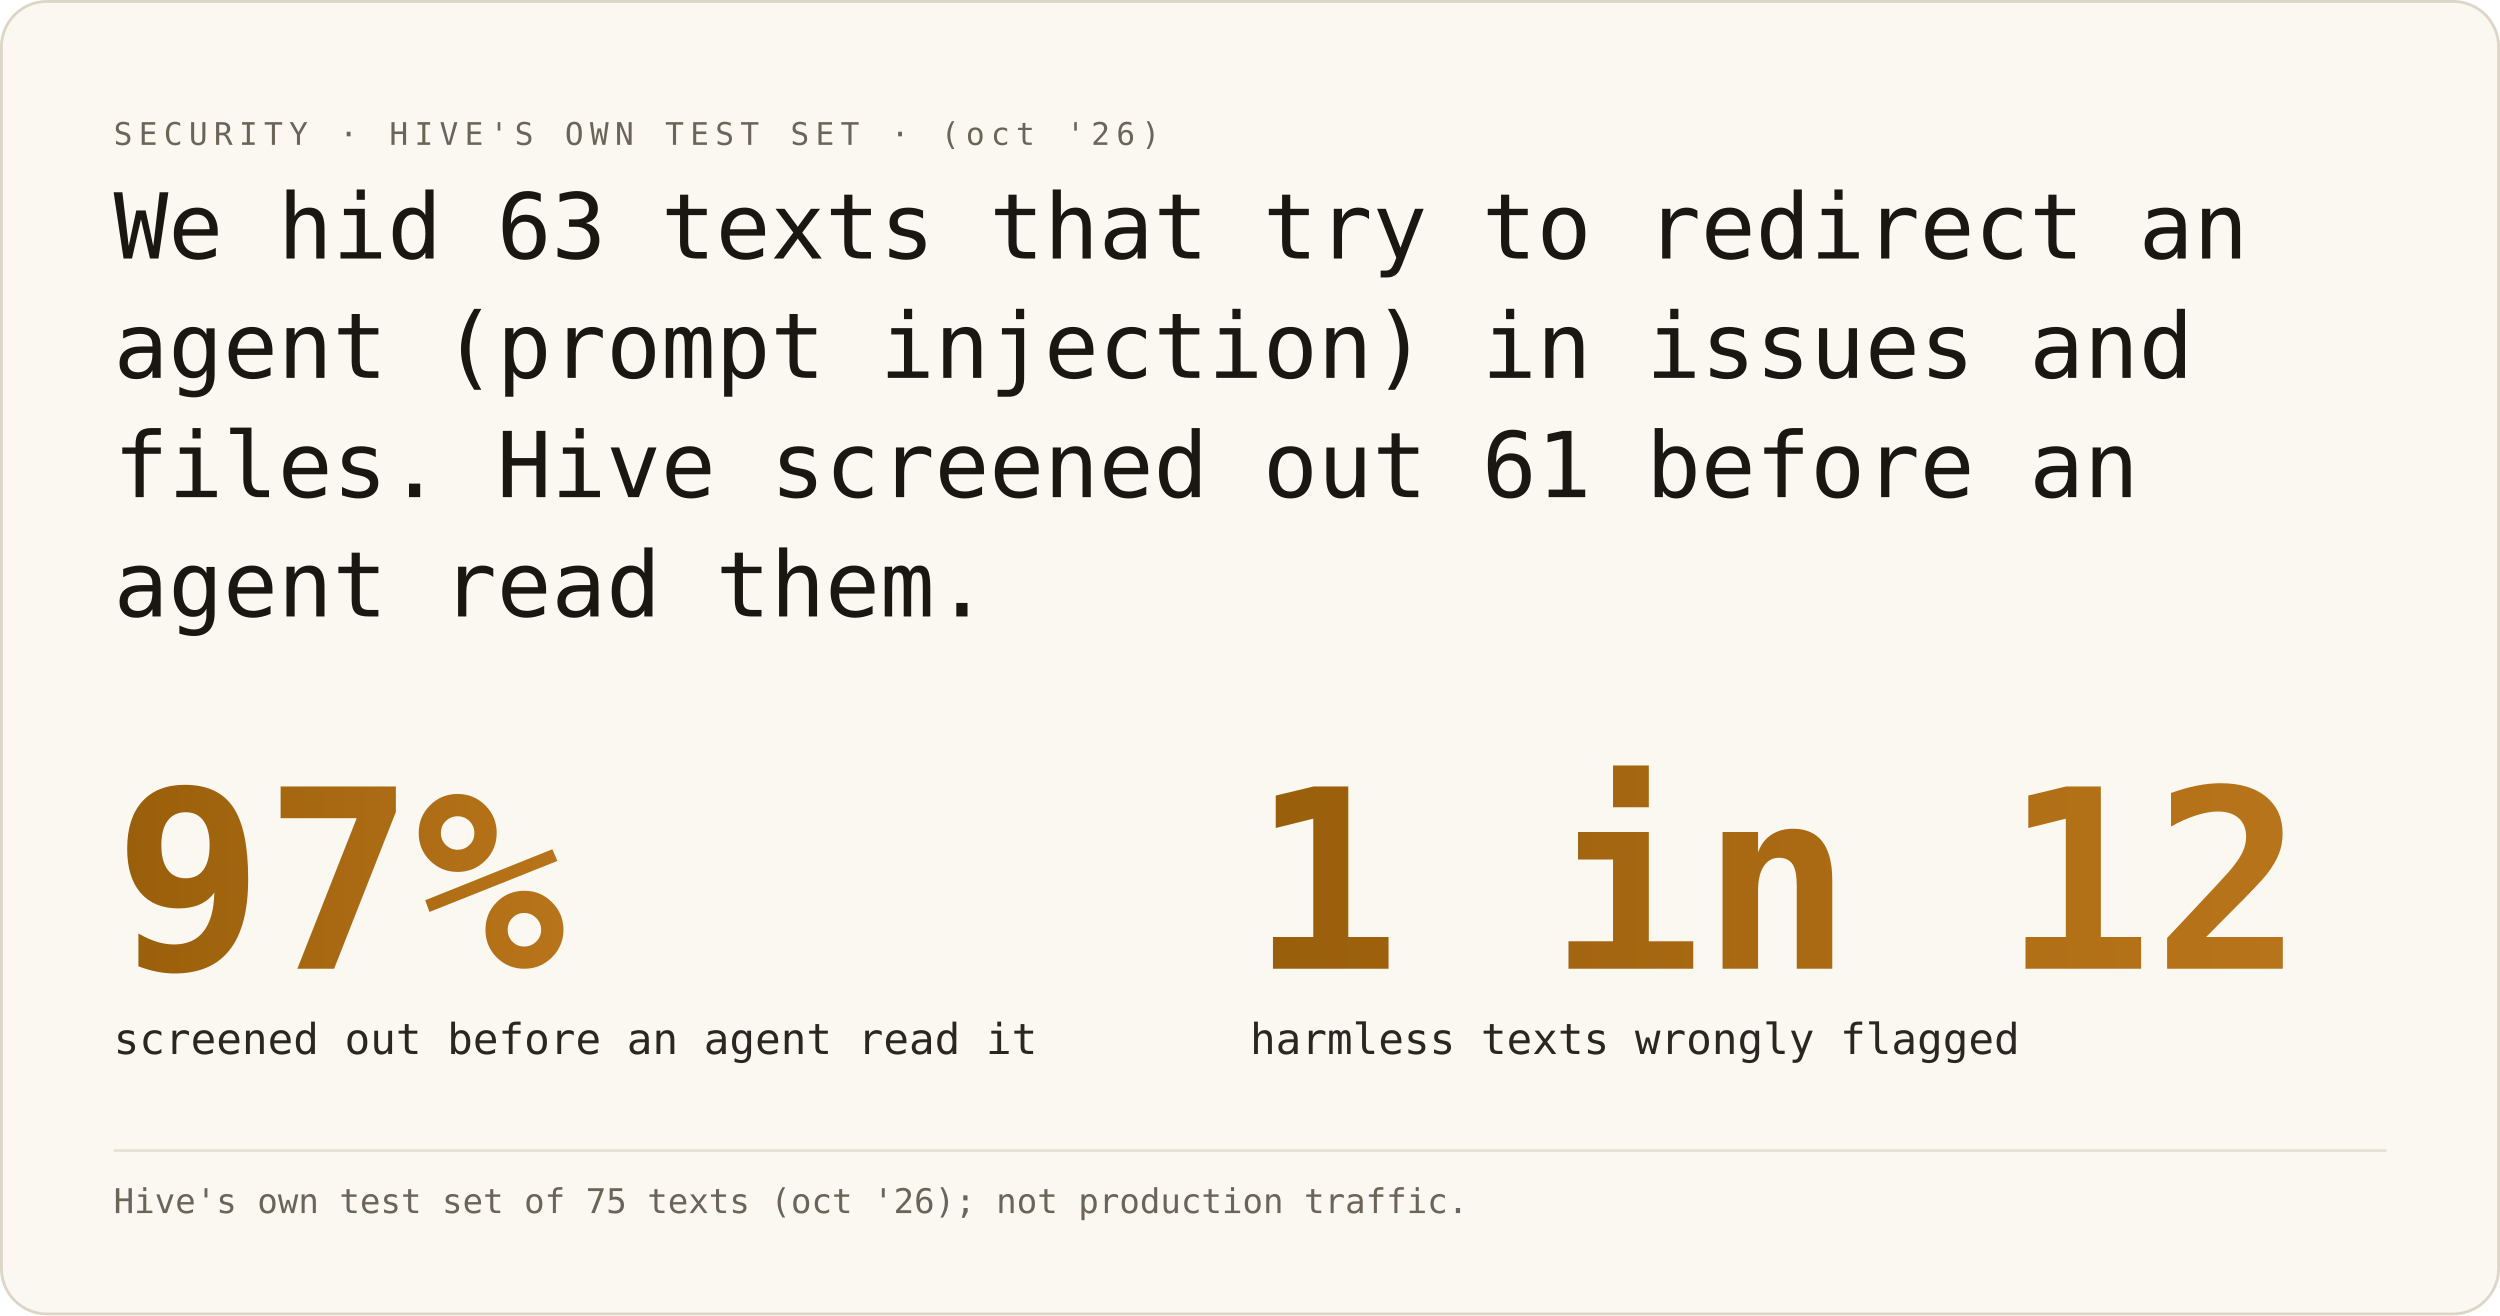
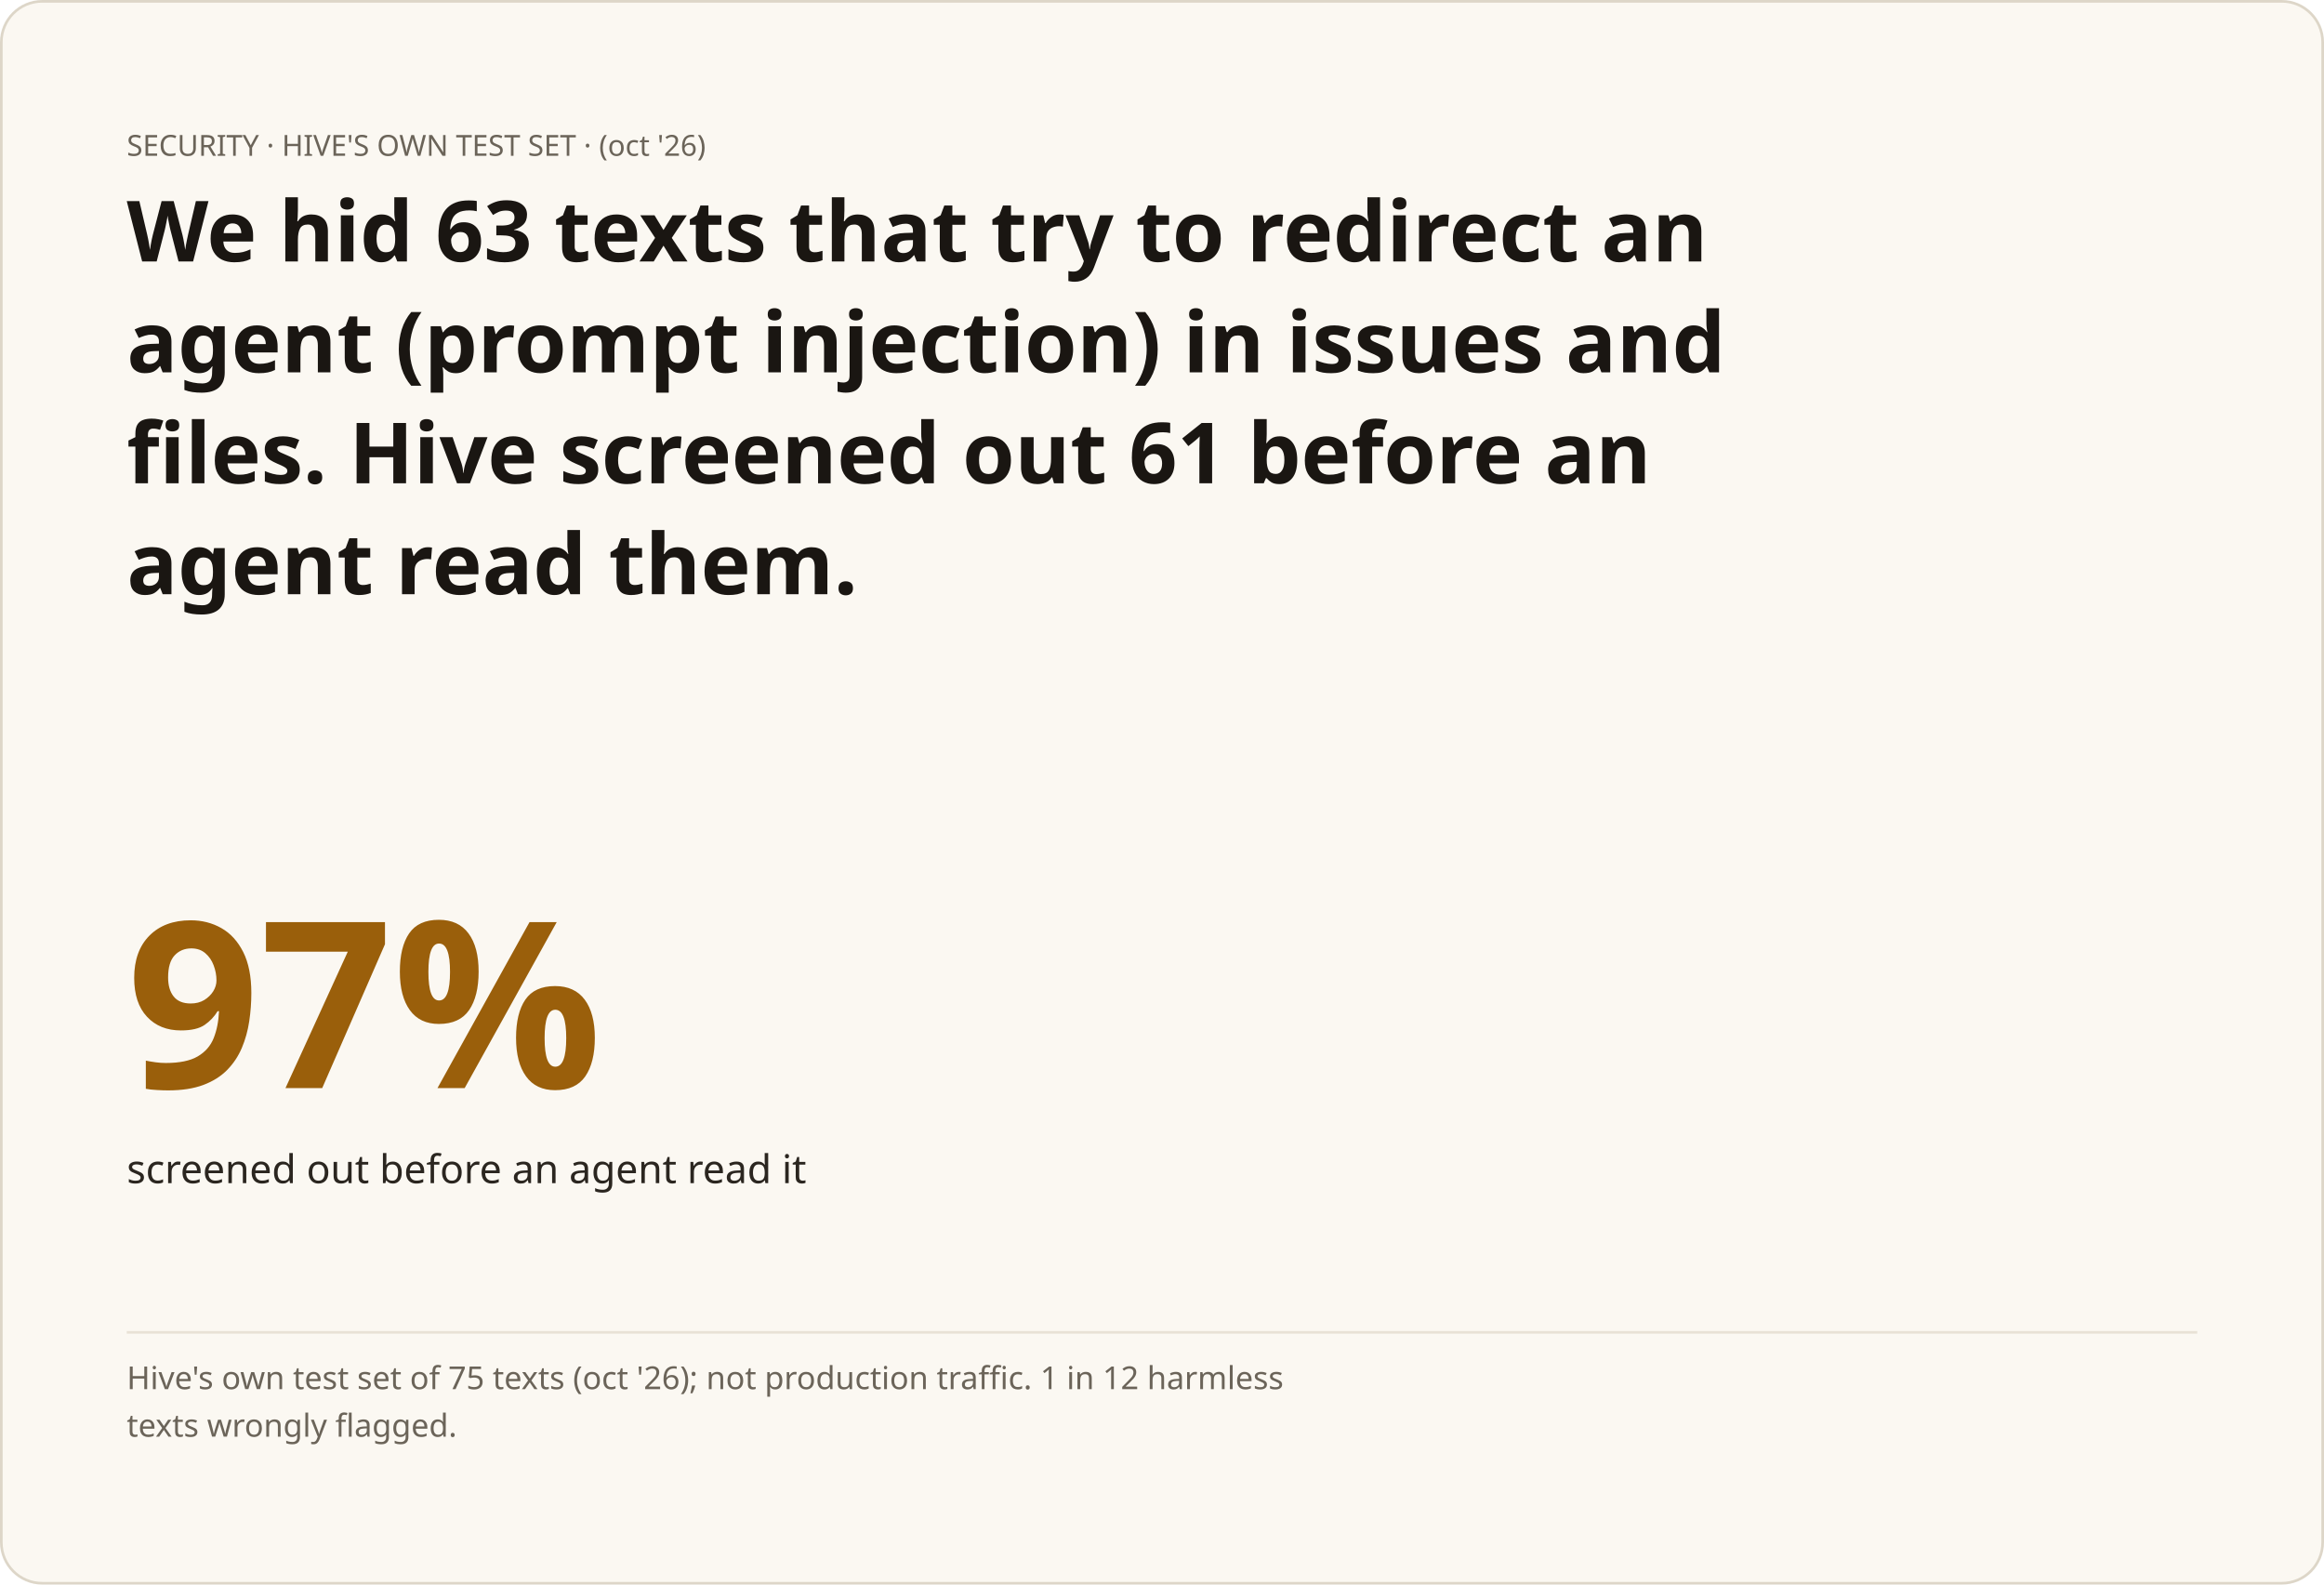
- <svg xmlns="http://www.w3.org/2000/svg" width="1760" height="926" viewBox="0 0 880 463" role="img" aria-label="97% of planted text that tries to redirect an agent (prompt injection) was screened out before an agent read it, with 1 false alarm in 12 harmless texts" font-family="'IBM Plex Mono', 'JetBrains Mono', ui-monospace, SFMono-Regular, Menlo, Consolas, monospace">
-   <defs>
-     <linearGradient id="amber" x1="0" y1="0" x2="1" y2="0">
-       <stop offset="0" stop-color="#9a5f0b" />
-       <stop offset="1" stop-color="#b8741a" />
-     </linearGradient>
-     <filter id="glow" x="-20%" y="-40%" width="140%" height="180%">
-       <feGaussianBlur stdDeviation="5" />
-     </filter>
-   </defs>
-   <rect x="0.5" y="0.5" width="879" height="462" rx="16" fill="#fbf8f2" stroke="#ddd6c8" />
-   <text x="40" y="51" fill="#6b6459" font-size="11" font-weight="500" letter-spacing="2.2">SECURITY · HIVE'S OWN TEST SET · (oct '26)</text>
-   <text x="40" y="91" fill="#1a1612" font-size="32">We hid 63 texts that try to redirect an</text>
-   <text x="40" y="133" fill="#1a1612" font-size="32">agent (prompt injection) in issues and</text>
-   <text x="40" y="175" fill="#1a1612" font-size="32">files. Hive screened out 61 before an</text>
-   <text x="40" y="217" fill="#1a1612" font-size="32">agent read them.</text>
-   <text x="40" y="341" fill="url(#amber)" font-size="88" font-weight="700">97%</text>
-   <text x="40" y="371" fill="#2b2620" font-size="15">screened out before an agent read it</text>
-   <text x="440" y="341" fill="url(#amber)" font-size="88" font-weight="700">1 in 12</text>
-   <text x="440" y="371" fill="#2b2620" font-size="15">harmless texts wrongly flagged</text>
-   <line x1="40" y1="405" x2="840" y2="405" stroke="#e8e2d6" />
-   <text x="40" y="427" fill="#6b6459" font-size="12">Hive's own test set of 75 texts (oct '26); not production traffic.</text>
+ <svg xmlns="http://www.w3.org/2000/svg" width="1760" height="1200" viewBox="0 0 880 600" role="img" aria-label="97% of planted text that tries to redirect an agent (prompt injection) was screened out before an agent read it, with 1 false alarm in 12 harmless texts" font-family="IBM Plex Mono">
+   <rect x="0" y="0" width="880" height="600" rx="16" fill="#ddd6c8" />
+   <rect x="1" y="1" width="878" height="598" rx="15" fill="#fbf8f2" />
+   <text x="48" y="59" fill="#6b6459" font-size="11">SECURITY · HIVE'S OWN TEST SET · (oct '26)</text>
+   <text x="48" y="99" fill="#1a1612" font-size="32" font-weight="700">We hid 63 texts that try to redirect an</text>
+   <text x="48" y="141" fill="#1a1612" font-size="32" font-weight="700">agent (prompt injection) in issues and</text>
+   <text x="48" y="183" fill="#1a1612" font-size="32" font-weight="700">files. Hive screened out 61 before an</text>
+   <text x="48" y="225" fill="#1a1612" font-size="32" font-weight="700">agent read them.</text>
+   <text x="48" y="412" fill="#9a5f0b" font-size="88" font-weight="700">97%</text>
+   <text x="48" y="448" fill="#2b2620" font-size="15">screened out before an agent read it</text>
+   <rect x="48" y="504" width="784" height="1" rx="0" fill="#e8e2d6" />
+   <text x="48" y="526" fill="#6b6459" font-size="12">Hive's own test set of 75 texts (oct '26); not production traffic. 1 in 12 harmless</text>
+   <text x="48" y="544" fill="#6b6459" font-size="12">texts wrongly flagged.</text>
</svg>
